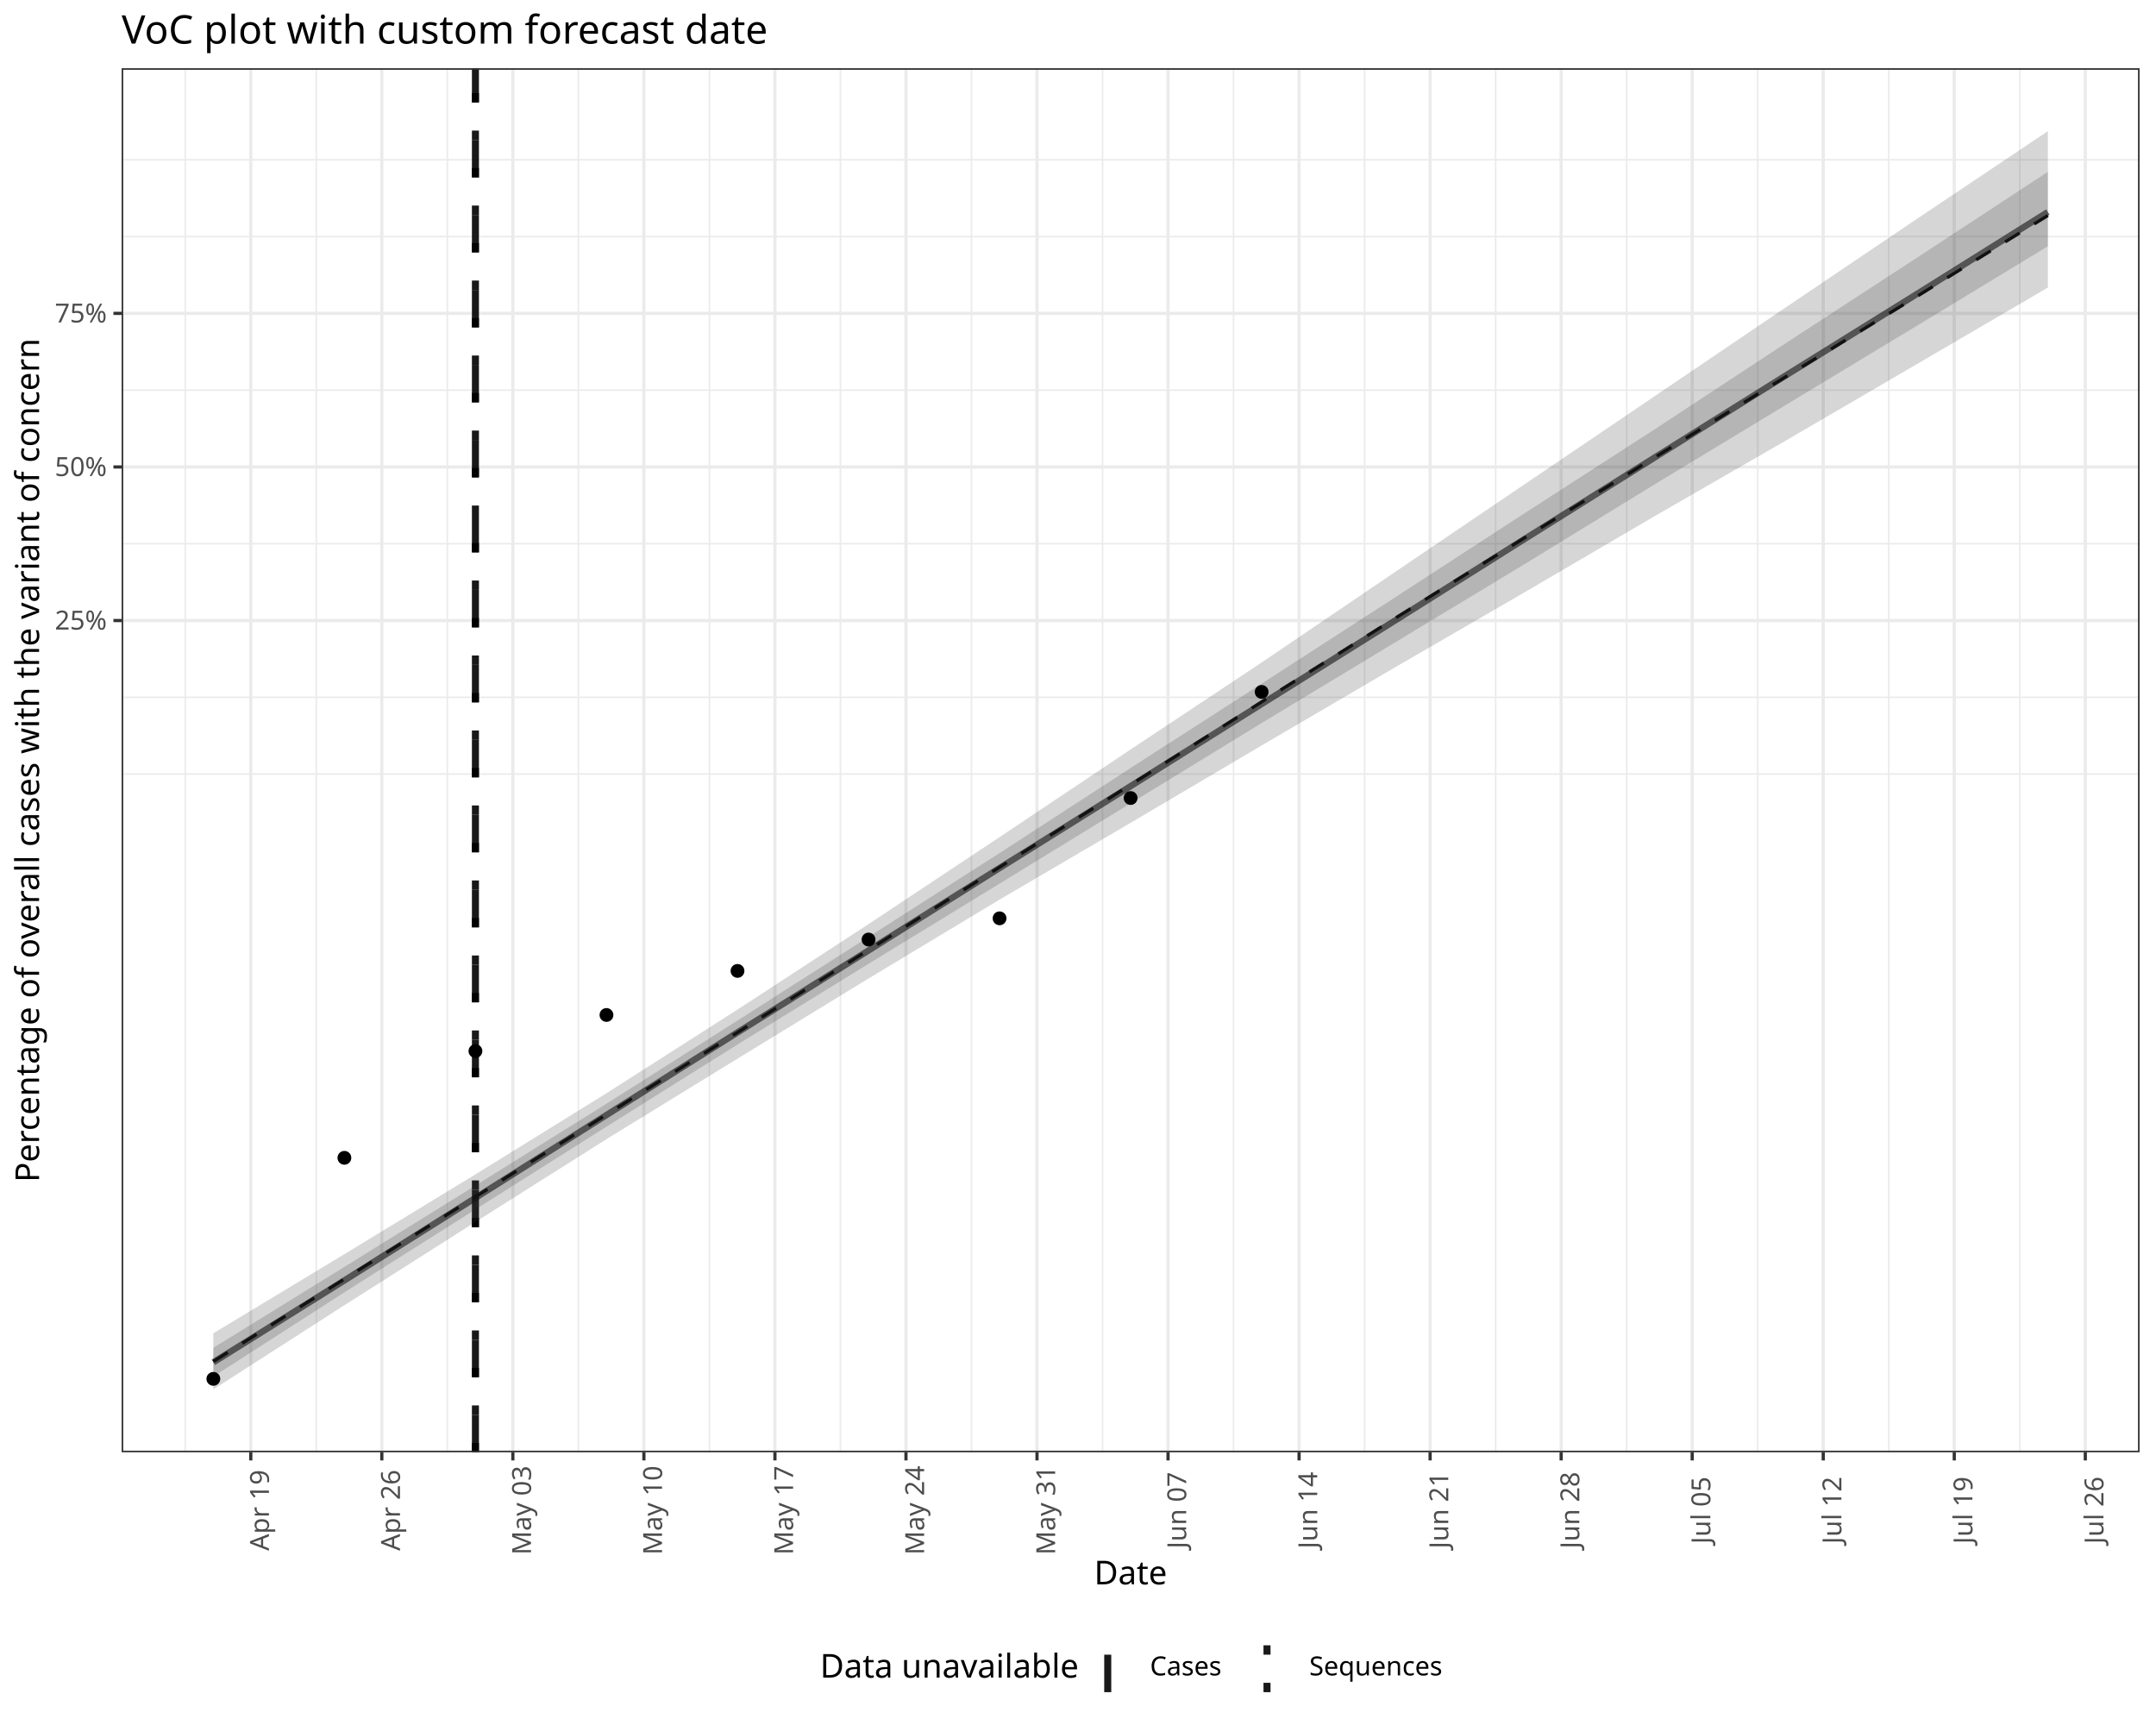
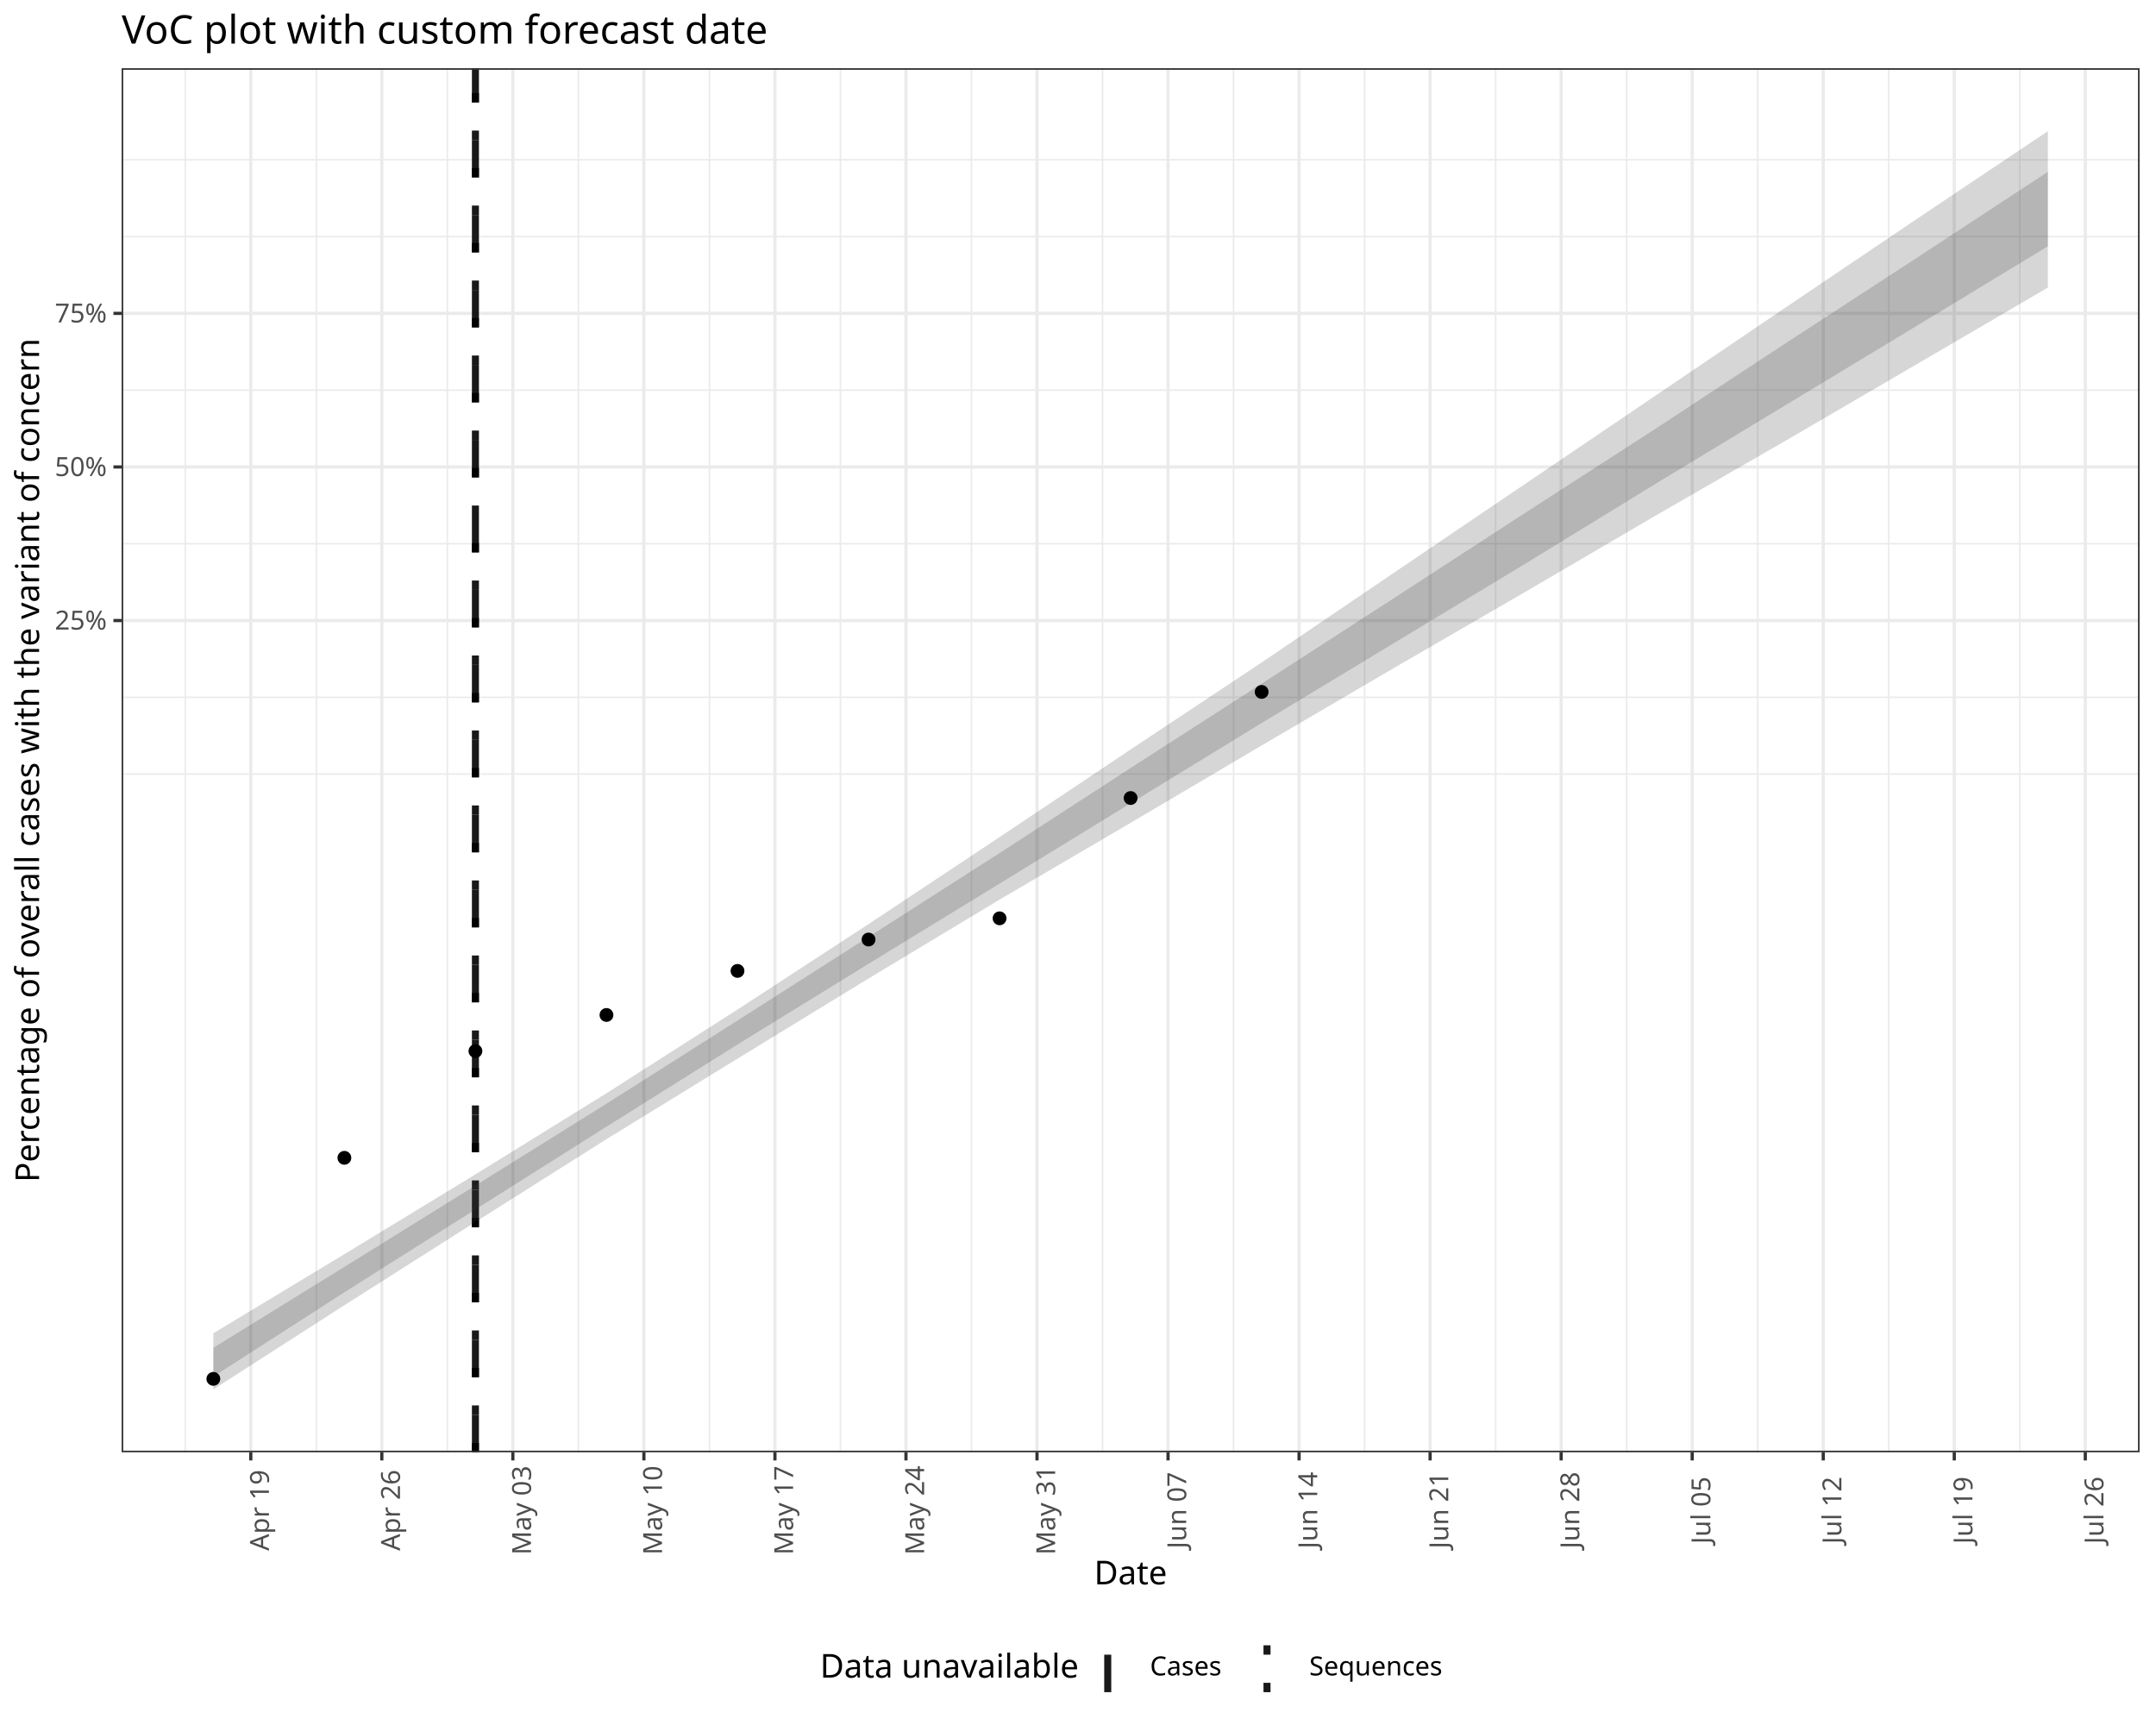
<svg xmlns="http://www.w3.org/2000/svg" class="svglite" data-engine-version="2.0" width="720.00pt" height="576.00pt" viewBox="0 0 720.00 576.00">
  <defs>
    <style type="text/css">
    .svglite line, .svglite polyline, .svglite polygon, .svglite path, .svglite rect, .svglite circle {
      fill: none;
      stroke: #000000;
      stroke-linecap: round;
      stroke-linejoin: round;
      stroke-miterlimit: 10.00;
    }
  </style>
  </defs>
  <rect width="100%" height="100%" style="stroke: none; fill: #FFFFFF;" />
  <defs>
    <clipPath id="cpMC4wMHw3MjAuMDB8MC4wMHw1NzYuMDA=">
      <rect x="0.00" y="0.00" width="720.00" height="576.00" />
    </clipPath>
  </defs>
  <g clip-path="url(#cpMC4wMHw3MjAuMDB8MC4wMHw1NzYuMDA=)">
    <rect x="0.00" y="0.00" width="720.00" height="576.00" style="stroke-width: 1.07; stroke: #FFFFFF; fill: #FFFFFF;" />
  </g>
  <defs>
    <clipPath id="cpNDAuNjJ8NzE0LjUyfDIyLjc4fDQ4NC45Mw==">
      <rect x="40.62" y="22.78" width="673.90" height="462.15" />
    </clipPath>
  </defs>
  <g clip-path="url(#cpNDAuNjJ8NzE0LjUyfDIyLjc4fDQ4NC45Mw==)">
    <rect x="40.62" y="22.78" width="673.90" height="462.15" style="stroke-width: 1.07; stroke: none; fill: #FFFFFF;" />
    <polyline points="40.62,258.47 714.52,258.47 " style="stroke-width: 0.53; stroke: #EBEBEB; stroke-linecap: butt;" />
    <polyline points="40.62,232.83 714.52,232.83 " style="stroke-width: 0.53; stroke: #EBEBEB; stroke-linecap: butt;" />
    <polyline points="40.62,181.56 714.52,181.56 " style="stroke-width: 0.53; stroke: #EBEBEB; stroke-linecap: butt;" />
    <polyline points="40.62,130.28 714.52,130.28 " style="stroke-width: 0.53; stroke: #EBEBEB; stroke-linecap: butt;" />
    <polyline points="40.62,79.00 714.52,79.00 " style="stroke-width: 0.53; stroke: #EBEBEB; stroke-linecap: butt;" />
    <polyline points="40.62,53.36 714.52,53.36 " style="stroke-width: 0.53; stroke: #EBEBEB; stroke-linecap: butt;" />
    <polyline points="61.87,484.93 61.87,22.78 " style="stroke-width: 0.53; stroke: #EBEBEB; stroke-linecap: butt;" />
    <polyline points="105.63,484.93 105.63,22.78 " style="stroke-width: 0.53; stroke: #EBEBEB; stroke-linecap: butt;" />
    <polyline points="149.39,484.93 149.39,22.78 " style="stroke-width: 0.53; stroke: #EBEBEB; stroke-linecap: butt;" />
    <polyline points="193.15,484.93 193.15,22.78 " style="stroke-width: 0.53; stroke: #EBEBEB; stroke-linecap: butt;" />
    <polyline points="236.91,484.93 236.91,22.78 " style="stroke-width: 0.53; stroke: #EBEBEB; stroke-linecap: butt;" />
    <polyline points="280.67,484.93 280.67,22.78 " style="stroke-width: 0.53; stroke: #EBEBEB; stroke-linecap: butt;" />
    <polyline points="324.43,484.93 324.43,22.78 " style="stroke-width: 0.53; stroke: #EBEBEB; stroke-linecap: butt;" />
    <polyline points="368.19,484.93 368.19,22.78 " style="stroke-width: 0.53; stroke: #EBEBEB; stroke-linecap: butt;" />
    <polyline points="411.95,484.93 411.95,22.78 " style="stroke-width: 0.53; stroke: #EBEBEB; stroke-linecap: butt;" />
    <polyline points="455.71,484.93 455.71,22.78 " style="stroke-width: 0.53; stroke: #EBEBEB; stroke-linecap: butt;" />
    <polyline points="499.47,484.93 499.47,22.78 " style="stroke-width: 0.53; stroke: #EBEBEB; stroke-linecap: butt;" />
    <polyline points="543.23,484.93 543.23,22.78 " style="stroke-width: 0.53; stroke: #EBEBEB; stroke-linecap: butt;" />
    <polyline points="586.99,484.93 586.99,22.78 " style="stroke-width: 0.53; stroke: #EBEBEB; stroke-linecap: butt;" />
    <polyline points="630.75,484.93 630.75,22.78 " style="stroke-width: 0.53; stroke: #EBEBEB; stroke-linecap: butt;" />
    <polyline points="674.51,484.93 674.51,22.78 " style="stroke-width: 0.53; stroke: #EBEBEB; stroke-linecap: butt;" />
    <polyline points="40.62,207.20 714.52,207.20 " style="stroke-width: 1.07; stroke: #EBEBEB; stroke-linecap: butt;" />
    <polyline points="40.62,155.92 714.52,155.92 " style="stroke-width: 1.07; stroke: #EBEBEB; stroke-linecap: butt;" />
    <polyline points="40.62,104.64 714.52,104.64 " style="stroke-width: 1.07; stroke: #EBEBEB; stroke-linecap: butt;" />
    <polyline points="83.75,484.93 83.75,22.78 " style="stroke-width: 1.07; stroke: #EBEBEB; stroke-linecap: butt;" />
    <polyline points="127.51,484.93 127.51,22.78 " style="stroke-width: 1.07; stroke: #EBEBEB; stroke-linecap: butt;" />
    <polyline points="171.27,484.93 171.27,22.78 " style="stroke-width: 1.07; stroke: #EBEBEB; stroke-linecap: butt;" />
    <polyline points="215.03,484.93 215.03,22.78 " style="stroke-width: 1.07; stroke: #EBEBEB; stroke-linecap: butt;" />
    <polyline points="258.79,484.93 258.79,22.78 " style="stroke-width: 1.07; stroke: #EBEBEB; stroke-linecap: butt;" />
    <polyline points="302.55,484.93 302.55,22.78 " style="stroke-width: 1.07; stroke: #EBEBEB; stroke-linecap: butt;" />
    <polyline points="346.31,484.93 346.31,22.78 " style="stroke-width: 1.07; stroke: #EBEBEB; stroke-linecap: butt;" />
    <polyline points="390.07,484.93 390.07,22.78 " style="stroke-width: 1.07; stroke: #EBEBEB; stroke-linecap: butt;" />
    <polyline points="433.83,484.93 433.83,22.78 " style="stroke-width: 1.07; stroke: #EBEBEB; stroke-linecap: butt;" />
    <polyline points="477.59,484.93 477.59,22.78 " style="stroke-width: 1.07; stroke: #EBEBEB; stroke-linecap: butt;" />
    <polyline points="521.35,484.93 521.35,22.78 " style="stroke-width: 1.07; stroke: #EBEBEB; stroke-linecap: butt;" />
    <polyline points="565.11,484.93 565.11,22.78 " style="stroke-width: 1.07; stroke: #EBEBEB; stroke-linecap: butt;" />
    <polyline points="608.87,484.93 608.87,22.78 " style="stroke-width: 1.07; stroke: #EBEBEB; stroke-linecap: butt;" />
    <polyline points="652.63,484.93 652.63,22.78 " style="stroke-width: 1.07; stroke: #EBEBEB; stroke-linecap: butt;" />
    <polyline points="696.39,484.93 696.39,22.78 " style="stroke-width: 1.07; stroke: #EBEBEB; stroke-linecap: butt;" />
    <line x1="158.77" y1="484.93" x2="158.77" y2="22.78" style="stroke-width: 2.35; stroke: #000000; stroke-opacity: 0.90; stroke-dasharray: 12.52,12.52; stroke-linecap: butt;" />
    <line x1="158.77" y1="484.93" x2="158.77" y2="22.78" style="stroke-width: 2.35; stroke: #000000; stroke-opacity: 0.90; stroke-dasharray: 3.13,9.39; stroke-linecap: butt;" />
-     <polyline points="71.25,454.89 115.01,427.55 158.77,399.99 202.53,372.32 246.29,344.74 290.05,317.37 333.81,289.84 377.57,262.50 421.33,235.07 465.09,207.69 508.85,180.16 552.61,152.74 596.37,125.37 640.13,98.19 683.89,70.80 " style="stroke-width: 2.13; stroke: #000000; stroke-opacity: 0.60; stroke-linecap: butt;" />
-     <polyline points="71.25,454.61 115.01,427.08 158.77,399.64 202.53,372.17 246.29,344.74 290.05,317.21 333.81,289.56 377.57,262.06 421.33,234.37 465.09,206.95 508.85,179.76 552.61,152.74 596.37,125.79 640.13,98.99 683.89,71.96 " style="stroke-width: 1.07; stroke-dasharray: 5.69,5.69; stroke-linecap: butt;" />
    <polygon points="71.25,445.20 115.01,418.78 158.77,392.14 202.53,365.05 246.29,337.10 290.05,308.57 333.81,279.52 377.57,250.26 421.33,221.21 465.09,191.53 508.85,161.90 552.61,132.27 596.37,102.63 640.13,73.10 683.89,43.79 683.89,96.02 640.13,121.59 596.37,147.12 552.61,172.33 508.85,197.94 465.09,223.29 421.33,248.92 377.57,274.75 333.81,300.39 290.05,326.73 246.29,353.50 202.53,380.38 158.77,408.03 115.01,435.83 71.25,463.93 " style="stroke-width: 0.00; stroke: none; fill: #333333; fill-opacity: 0.20;" />
    <polyline points="71.25,445.20 115.01,418.78 158.77,392.14 202.53,365.05 246.29,337.10 290.05,308.57 333.81,279.52 377.57,250.26 421.33,221.21 465.09,191.53 508.85,161.90 552.61,132.27 596.37,102.63 640.13,73.10 683.89,43.79 " style="stroke-width: 0.43; stroke: none;" />
    <polyline points="683.89,96.02 640.13,121.59 596.37,147.12 552.61,172.33 508.85,197.94 465.09,223.29 421.33,248.92 377.57,274.75 333.81,300.39 290.05,326.73 246.29,353.50 202.53,380.38 158.77,408.03 115.01,435.83 71.25,463.93 " style="stroke-width: 0.43; stroke: none;" />
    <polygon points="71.25,450.05 115.01,423.03 158.77,395.86 202.53,368.55 246.29,340.77 290.05,312.85 333.81,284.85 377.57,256.44 421.33,228.29 465.09,200.00 508.85,171.56 552.61,143.33 596.37,114.58 640.13,86.08 683.89,57.37 683.89,82.24 640.13,108.78 596.37,135.23 552.61,161.71 508.85,188.55 465.09,214.99 421.33,241.43 377.57,268.23 333.81,295.05 290.05,321.83 246.29,348.77 202.53,376.21 158.77,403.84 115.01,431.51 71.25,459.66 " style="stroke-width: 0.00; stroke: none; fill: #333333; fill-opacity: 0.20;" />
    <polyline points="71.25,450.05 115.01,423.03 158.77,395.86 202.53,368.55 246.29,340.77 290.05,312.85 333.81,284.85 377.57,256.44 421.33,228.29 465.09,200.00 508.85,171.56 552.61,143.33 596.37,114.58 640.13,86.08 683.89,57.37 " style="stroke-width: 1.07; stroke: none;" />
    <polyline points="683.89,82.24 640.13,108.78 596.37,135.23 552.61,161.71 508.85,188.55 465.09,214.99 421.33,241.43 377.57,268.23 333.81,295.05 290.05,321.83 246.29,348.77 202.53,376.21 158.77,403.84 115.01,431.51 71.25,459.66 " style="stroke-width: 1.07; stroke: none;" />
    <circle cx="71.25" cy="460.42" r="1.95" style="stroke-width: 0.71; fill: #000000;" />
    <circle cx="115.01" cy="386.61" r="1.95" style="stroke-width: 0.71; fill: #000000;" />
    <circle cx="158.77" cy="350.97" r="1.95" style="stroke-width: 0.71; fill: #000000;" />
    <circle cx="202.53" cy="338.91" r="1.95" style="stroke-width: 0.71; fill: #000000;" />
    <circle cx="246.29" cy="324.20" r="1.95" style="stroke-width: 0.71; fill: #000000;" />
    <circle cx="290.05" cy="313.72" r="1.95" style="stroke-width: 0.71; fill: #000000;" />
    <circle cx="333.81" cy="306.64" r="1.95" style="stroke-width: 0.71; fill: #000000;" />
    <circle cx="377.57" cy="266.47" r="1.95" style="stroke-width: 0.71; fill: #000000;" />
    <circle cx="421.33" cy="231.04" r="1.95" style="stroke-width: 0.71; fill: #000000;" />
    <rect x="40.62" y="22.78" width="673.90" height="462.15" style="stroke-width: 1.07; stroke: #333333;" />
  </g>
  <g clip-path="url(#cpMC4wMHw3MjAuMDB8MC4wMHw1NzYuMDA=)">
    <text x="35.69" y="210.22" text-anchor="end" style="font-size: 8.80px; fill: #4D4D4D; font-family: sans;" textLength="17.61px" lengthAdjust="spacingAndGlyphs">25%</text>
    <text x="35.69" y="158.95" text-anchor="end" style="font-size: 8.80px; fill: #4D4D4D; font-family: sans;" textLength="17.61px" lengthAdjust="spacingAndGlyphs">50%</text>
    <text x="35.69" y="107.67" text-anchor="end" style="font-size: 8.80px; fill: #4D4D4D; font-family: sans;" textLength="17.61px" lengthAdjust="spacingAndGlyphs">75%</text>
    <polyline points="37.88,207.20 40.62,207.20 " style="stroke-width: 1.07; stroke: #333333; stroke-linecap: butt;" />
    <polyline points="37.88,155.92 40.62,155.92 " style="stroke-width: 1.07; stroke: #333333; stroke-linecap: butt;" />
    <polyline points="37.88,104.64 40.62,104.64 " style="stroke-width: 1.07; stroke: #333333; stroke-linecap: butt;" />
    <polyline points="83.75,487.67 83.75,484.93 " style="stroke-width: 1.07; stroke: #333333; stroke-linecap: butt;" />
    <polyline points="127.51,487.67 127.51,484.93 " style="stroke-width: 1.07; stroke: #333333; stroke-linecap: butt;" />
    <polyline points="171.27,487.67 171.27,484.93 " style="stroke-width: 1.07; stroke: #333333; stroke-linecap: butt;" />
    <polyline points="215.03,487.67 215.03,484.93 " style="stroke-width: 1.07; stroke: #333333; stroke-linecap: butt;" />
    <polyline points="258.79,487.67 258.79,484.93 " style="stroke-width: 1.07; stroke: #333333; stroke-linecap: butt;" />
    <polyline points="302.55,487.67 302.55,484.93 " style="stroke-width: 1.07; stroke: #333333; stroke-linecap: butt;" />
    <polyline points="346.31,487.67 346.31,484.93 " style="stroke-width: 1.07; stroke: #333333; stroke-linecap: butt;" />
    <polyline points="390.07,487.67 390.07,484.93 " style="stroke-width: 1.07; stroke: #333333; stroke-linecap: butt;" />
    <polyline points="433.83,487.67 433.83,484.93 " style="stroke-width: 1.07; stroke: #333333; stroke-linecap: butt;" />
    <polyline points="477.59,487.67 477.59,484.93 " style="stroke-width: 1.07; stroke: #333333; stroke-linecap: butt;" />
    <polyline points="521.35,487.67 521.35,484.93 " style="stroke-width: 1.07; stroke: #333333; stroke-linecap: butt;" />
    <polyline points="565.11,487.67 565.11,484.93 " style="stroke-width: 1.07; stroke: #333333; stroke-linecap: butt;" />
    <polyline points="608.87,487.67 608.87,484.93 " style="stroke-width: 1.07; stroke: #333333; stroke-linecap: butt;" />
    <polyline points="652.63,487.67 652.63,484.93 " style="stroke-width: 1.07; stroke: #333333; stroke-linecap: butt;" />
    <polyline points="696.39,487.67 696.39,484.93 " style="stroke-width: 1.07; stroke: #333333; stroke-linecap: butt;" />
    <text transform="translate(89.81,504.30) rotate(-90)" text-anchor="middle" style="font-size: 8.80px; fill: #4D4D4D; font-family: sans;" textLength="25.93px" lengthAdjust="spacingAndGlyphs">Apr 19</text>
    <text transform="translate(133.57,504.30) rotate(-90)" text-anchor="middle" style="font-size: 8.80px; fill: #4D4D4D; font-family: sans;" textLength="25.93px" lengthAdjust="spacingAndGlyphs">Apr 26</text>
    <text transform="translate(177.33,504.30) rotate(-90)" text-anchor="middle" style="font-size: 8.80px; fill: #4D4D4D; font-family: sans;" textLength="28.87px" lengthAdjust="spacingAndGlyphs">May 03</text>
    <text transform="translate(221.09,504.30) rotate(-90)" text-anchor="middle" style="font-size: 8.80px; fill: #4D4D4D; font-family: sans;" textLength="28.87px" lengthAdjust="spacingAndGlyphs">May 10</text>
    <text transform="translate(264.85,504.30) rotate(-90)" text-anchor="middle" style="font-size: 8.80px; fill: #4D4D4D; font-family: sans;" textLength="28.87px" lengthAdjust="spacingAndGlyphs">May 17</text>
    <text transform="translate(308.61,504.30) rotate(-90)" text-anchor="middle" style="font-size: 8.80px; fill: #4D4D4D; font-family: sans;" textLength="28.87px" lengthAdjust="spacingAndGlyphs">May 24</text>
    <text transform="translate(352.37,504.30) rotate(-90)" text-anchor="middle" style="font-size: 8.80px; fill: #4D4D4D; font-family: sans;" textLength="28.87px" lengthAdjust="spacingAndGlyphs">May 31</text>
    <text transform="translate(396.13,504.30) rotate(-90)" text-anchor="middle" style="font-size: 8.80px; fill: #4D4D4D; font-family: sans;" textLength="26.43px" lengthAdjust="spacingAndGlyphs">Jun 07</text>
    <text transform="translate(439.89,504.30) rotate(-90)" text-anchor="middle" style="font-size: 8.80px; fill: #4D4D4D; font-family: sans;" textLength="26.43px" lengthAdjust="spacingAndGlyphs">Jun 14</text>
    <text transform="translate(483.65,504.30) rotate(-90)" text-anchor="middle" style="font-size: 8.80px; fill: #4D4D4D; font-family: sans;" textLength="26.43px" lengthAdjust="spacingAndGlyphs">Jun 21</text>
    <text transform="translate(527.41,504.30) rotate(-90)" text-anchor="middle" style="font-size: 8.80px; fill: #4D4D4D; font-family: sans;" textLength="26.43px" lengthAdjust="spacingAndGlyphs">Jun 28</text>
    <text transform="translate(571.17,504.30) rotate(-90)" text-anchor="middle" style="font-size: 8.80px; fill: #4D4D4D; font-family: sans;" textLength="23.49px" lengthAdjust="spacingAndGlyphs">Jul 05</text>
    <text transform="translate(614.93,504.30) rotate(-90)" text-anchor="middle" style="font-size: 8.80px; fill: #4D4D4D; font-family: sans;" textLength="23.49px" lengthAdjust="spacingAndGlyphs">Jul 12</text>
    <text transform="translate(658.69,504.30) rotate(-90)" text-anchor="middle" style="font-size: 8.80px; fill: #4D4D4D; font-family: sans;" textLength="23.49px" lengthAdjust="spacingAndGlyphs">Jul 19</text>
    <text transform="translate(702.45,504.30) rotate(-90)" text-anchor="middle" style="font-size: 8.80px; fill: #4D4D4D; font-family: sans;" textLength="23.49px" lengthAdjust="spacingAndGlyphs">Jul 26</text>
    <text x="377.57" y="529.04" text-anchor="middle" style="font-size: 11.00px; font-family: sans;" textLength="23.24px" lengthAdjust="spacingAndGlyphs">Date</text>
    <text transform="translate(13.05,253.86) rotate(-90)" text-anchor="middle" style="font-size: 11.00px; font-family: sans;" textLength="267.24px" lengthAdjust="spacingAndGlyphs">Percentage of overall cases with the variant of concern</text>
    <rect x="268.38" y="542.28" width="218.39" height="28.24" style="stroke-width: 1.07; stroke: none; fill: #FFFFFF;" />
    <text x="273.86" y="560.19" style="font-size: 11.00px; font-family: sans;" textLength="81.95px" lengthAdjust="spacingAndGlyphs">Data unavailable</text>
    <rect x="361.29" y="547.76" width="17.28" height="17.28" style="stroke-width: 1.07; stroke: none; fill: #FFFFFF;" />
    <line x1="369.93" y1="565.04" x2="369.93" y2="547.76" style="stroke-width: 2.35; stroke: #000000; stroke-opacity: 0.90; stroke-dasharray: 12.52,12.52; stroke-linecap: butt;" />
    <rect x="414.48" y="547.76" width="17.28" height="17.28" style="stroke-width: 1.07; stroke: none; fill: #FFFFFF;" />
    <line x1="423.12" y1="565.04" x2="423.12" y2="547.76" style="stroke-width: 2.35; stroke: #000000; stroke-opacity: 0.90; stroke-dasharray: 3.13,9.39; stroke-linecap: butt;" />
    <text x="384.05" y="559.43" style="font-size: 8.80px; font-family: sans;" textLength="24.95px" lengthAdjust="spacingAndGlyphs">Cases</text>
    <text x="437.24" y="559.43" style="font-size: 8.80px; font-family: sans;" textLength="44.05px" lengthAdjust="spacingAndGlyphs">Sequences</text>
    <text x="40.62" y="14.56" style="font-size: 13.20px; font-family: sans;" textLength="204.00px" lengthAdjust="spacingAndGlyphs">VoC plot with custom forecast date</text>
  </g>
</svg>
